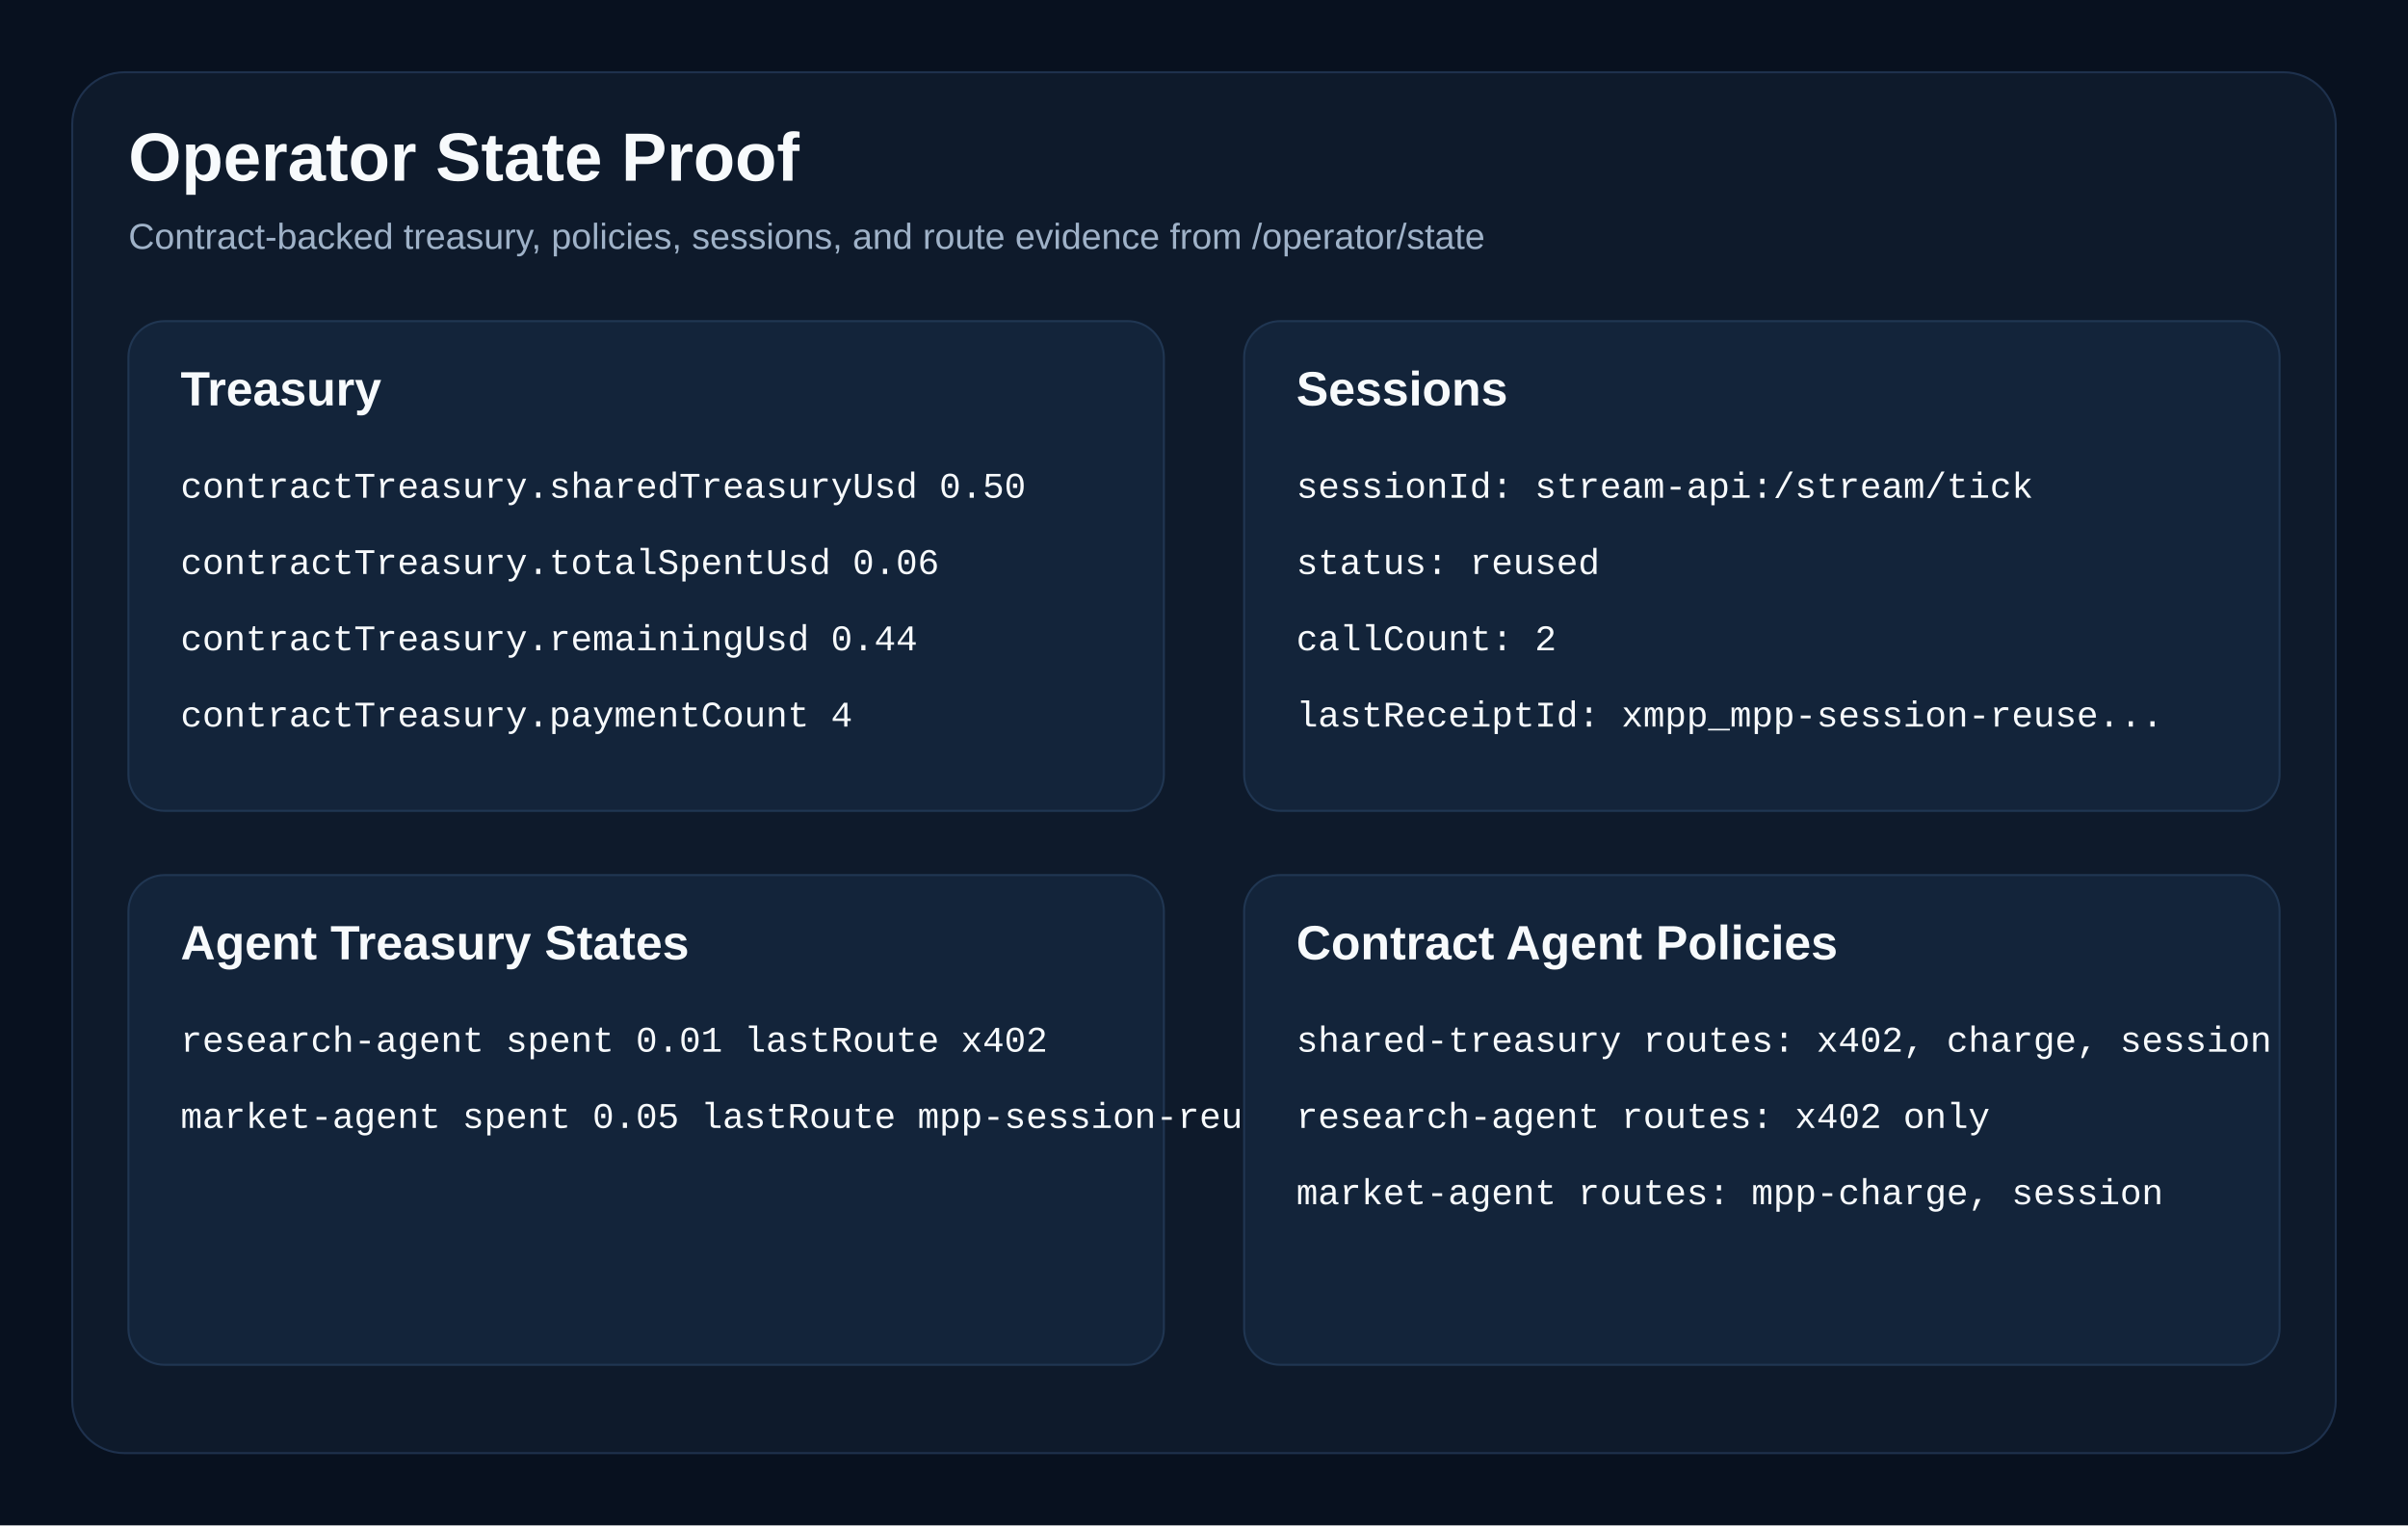
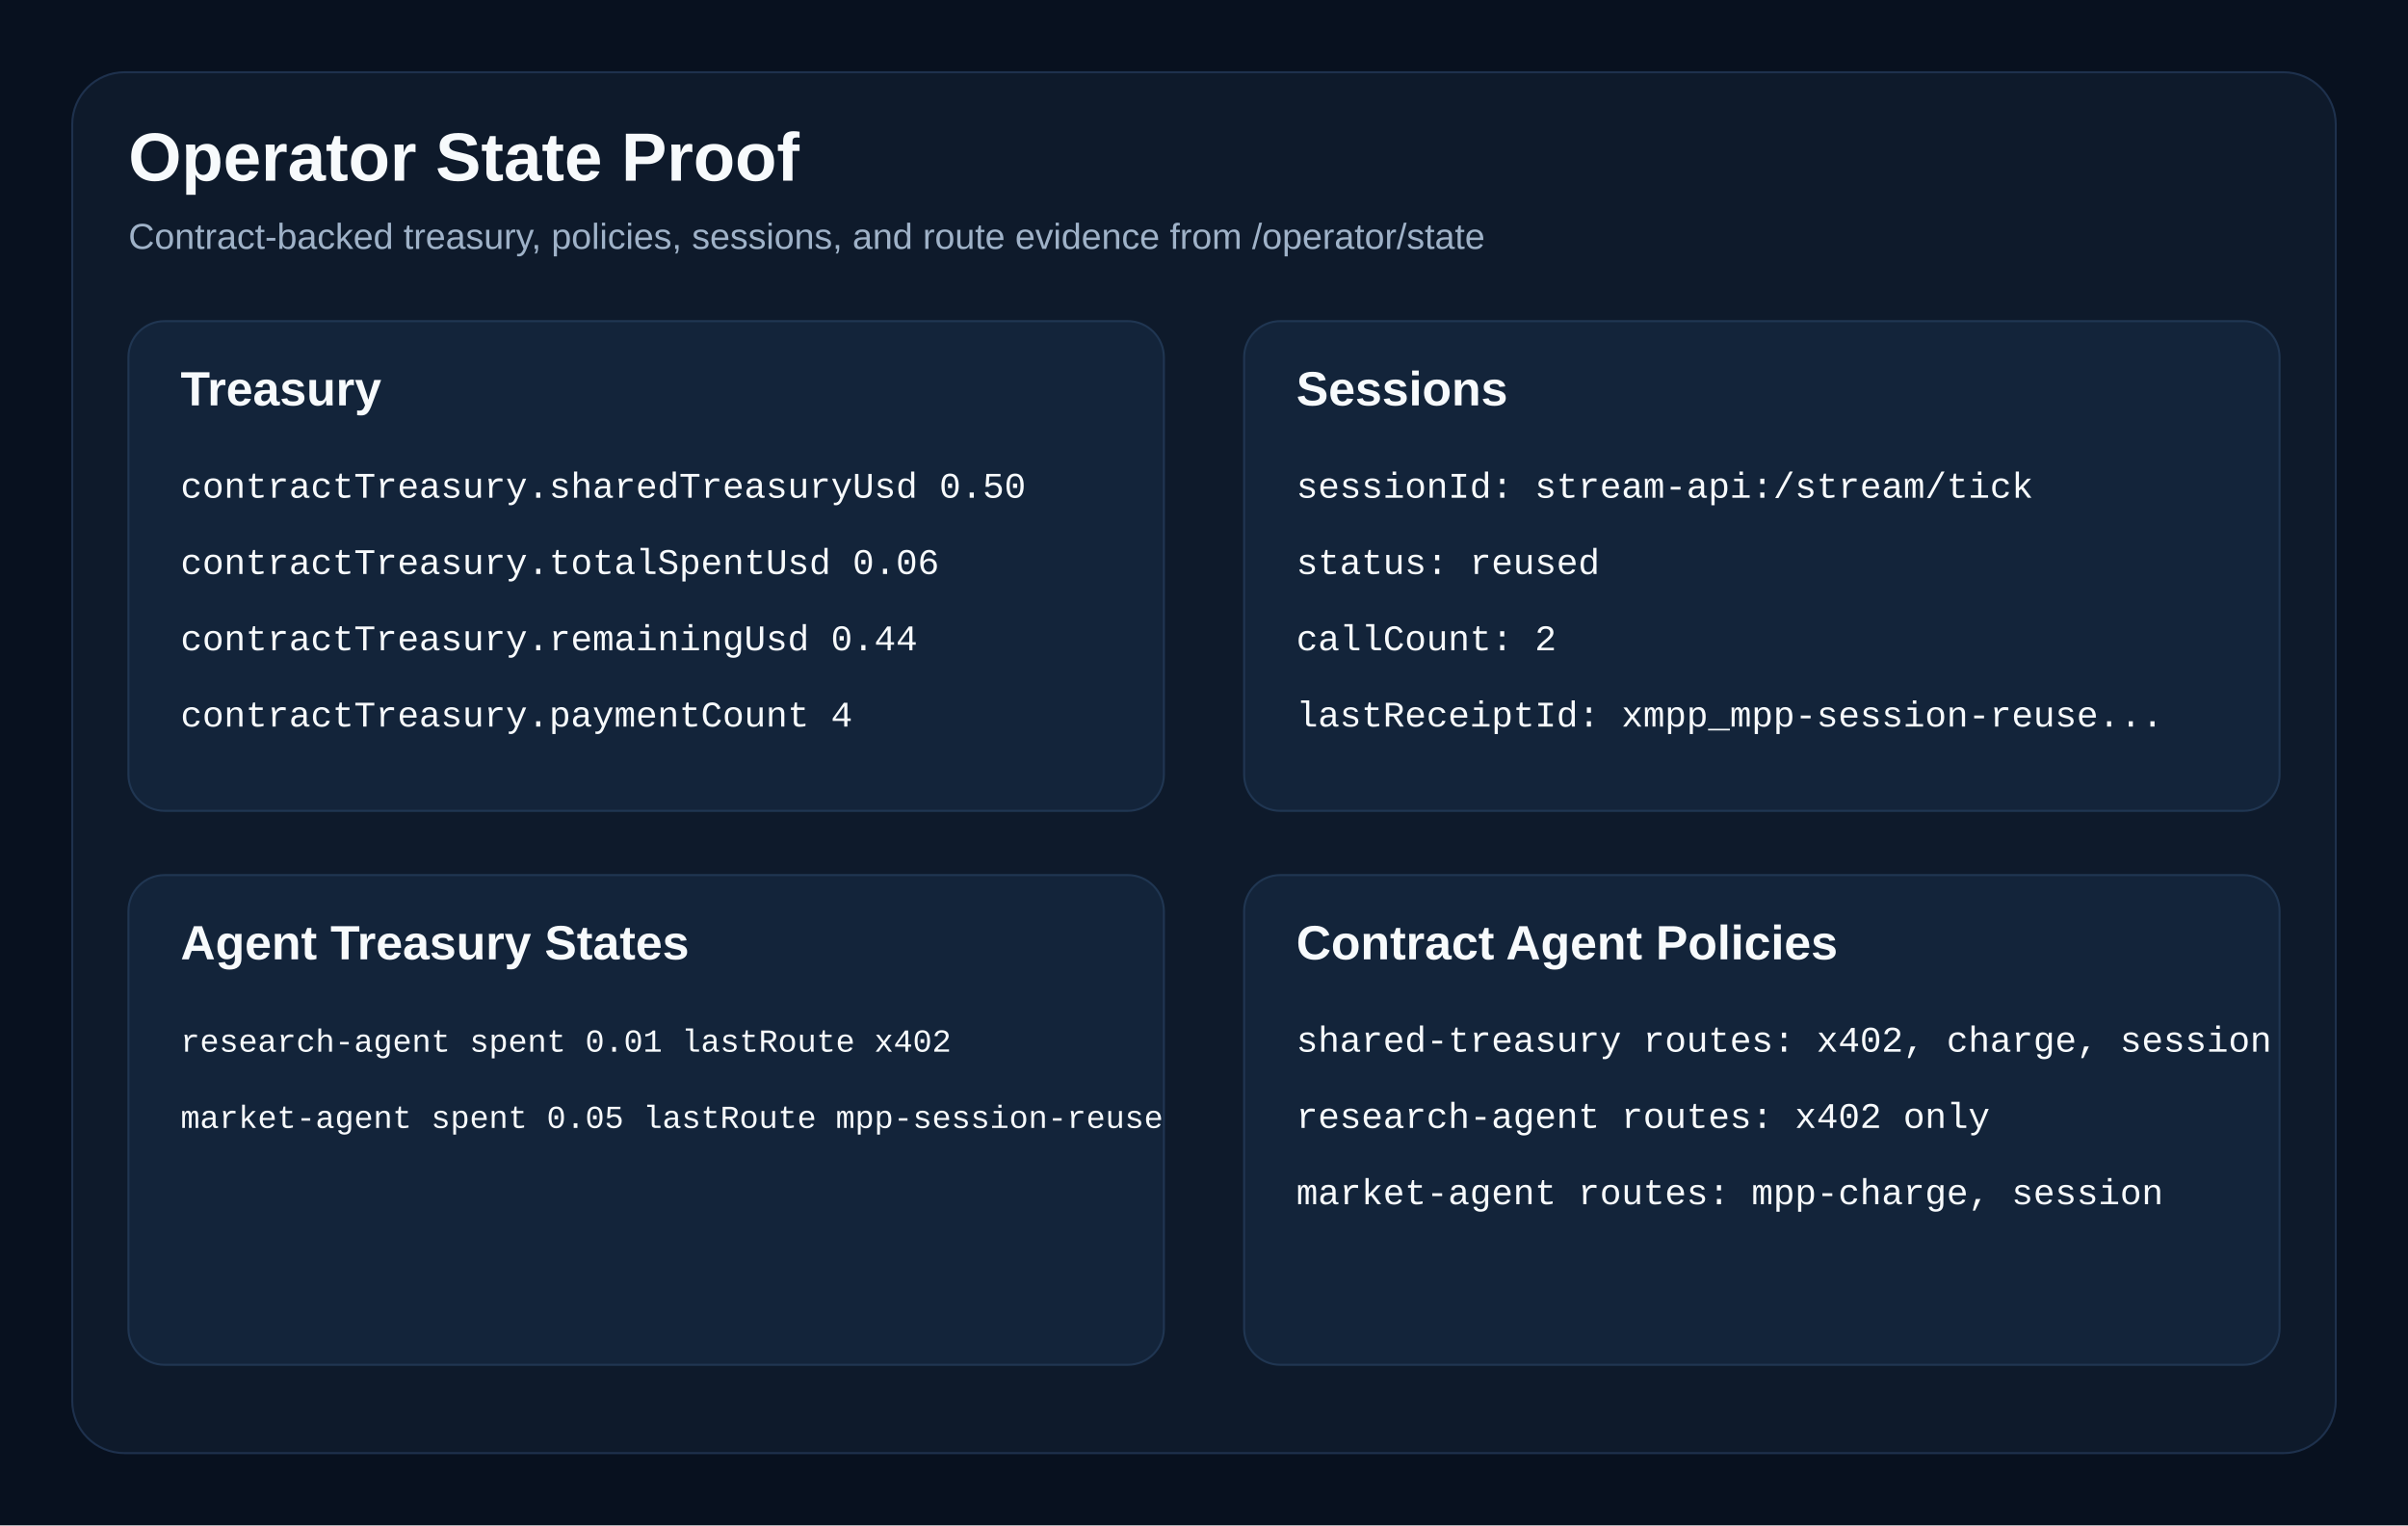
<svg xmlns="http://www.w3.org/2000/svg" width="1200" height="760" viewBox="0 0 1200 760" fill="none">
  <rect width="1200" height="760" fill="#08111F" />
  <rect x="36" y="36" width="1128" height="688" rx="26" fill="#0E1A2B" stroke="#1E314D" />
  <text x="64" y="90" fill="#F7FAFC" font-size="34" font-family="Arial, sans-serif" font-weight="700">Operator State Proof</text>
  <text x="64" y="124" fill="#9FB2C8" font-size="18" font-family="Arial, sans-serif">Contract-backed treasury, policies, sessions, and route evidence from /operator/state</text>
  <rect x="64" y="160" width="516" height="244" rx="18" fill="#13243A" stroke="#203652" />
  <text x="90" y="202" fill="#F7FAFC" font-size="24" font-family="Arial, sans-serif" font-weight="700">Treasury</text>
  <text x="90" y="248" fill="#F7FAFC" font-size="18" font-family="Courier New, monospace">contractTreasury.sharedTreasuryUsd      0.50</text>
  <text x="90" y="286" fill="#F7FAFC" font-size="18" font-family="Courier New, monospace">contractTreasury.totalSpentUsd          0.06</text>
  <text x="90" y="324" fill="#F7FAFC" font-size="18" font-family="Courier New, monospace">contractTreasury.remainingUsd           0.44</text>
  <text x="90" y="362" fill="#F7FAFC" font-size="18" font-family="Courier New, monospace">contractTreasury.paymentCount           4</text>
  <rect x="620" y="160" width="516" height="244" rx="18" fill="#13243A" stroke="#203652" />
  <text x="646" y="202" fill="#F7FAFC" font-size="24" font-family="Arial, sans-serif" font-weight="700">Sessions</text>
  <text x="646" y="248" fill="#F7FAFC" font-size="18" font-family="Courier New, monospace">sessionId: stream-api:/stream/tick</text>
  <text x="646" y="286" fill="#F7FAFC" font-size="18" font-family="Courier New, monospace">status: reused</text>
  <text x="646" y="324" fill="#F7FAFC" font-size="18" font-family="Courier New, monospace">callCount: 2</text>
  <text x="646" y="362" fill="#F7FAFC" font-size="18" font-family="Courier New, monospace">lastReceiptId: xmpp_mpp-session-reuse...</text>
  <rect x="64" y="436" width="516" height="244" rx="18" fill="#13243A" stroke="#203652" />
  <text x="90" y="478" fill="#F7FAFC" font-size="24" font-family="Arial, sans-serif" font-weight="700">Agent Treasury States</text>
-   <text x="90" y="524" fill="#F7FAFC" font-size="18" font-family="Courier New, monospace">research-agent   spent 0.01   lastRoute x402</text>
-   <text x="90" y="562" fill="#F7FAFC" font-size="18" font-family="Courier New, monospace">market-agent     spent 0.05   lastRoute mpp-session-reuse</text>
+   <text x="90" y="524" fill="#F7FAFC" font-size="16" font-family="Courier New, monospace">research-agent   spent 0.01   lastRoute x402</text>
+   <text x="90" y="562" fill="#F7FAFC" font-size="16" font-family="Courier New, monospace">market-agent     spent 0.05   lastRoute mpp-session-reuse</text>
  <rect x="620" y="436" width="516" height="244" rx="18" fill="#13243A" stroke="#203652" />
  <text x="646" y="478" fill="#F7FAFC" font-size="24" font-family="Arial, sans-serif" font-weight="700">Contract Agent Policies</text>
  <text x="646" y="524" fill="#F7FAFC" font-size="18" font-family="Courier New, monospace">shared-treasury  routes: x402, charge, session</text>
  <text x="646" y="562" fill="#F7FAFC" font-size="18" font-family="Courier New, monospace">research-agent   routes: x402 only</text>
  <text x="646" y="600" fill="#F7FAFC" font-size="18" font-family="Courier New, monospace">market-agent     routes: mpp-charge, session</text>
</svg>
